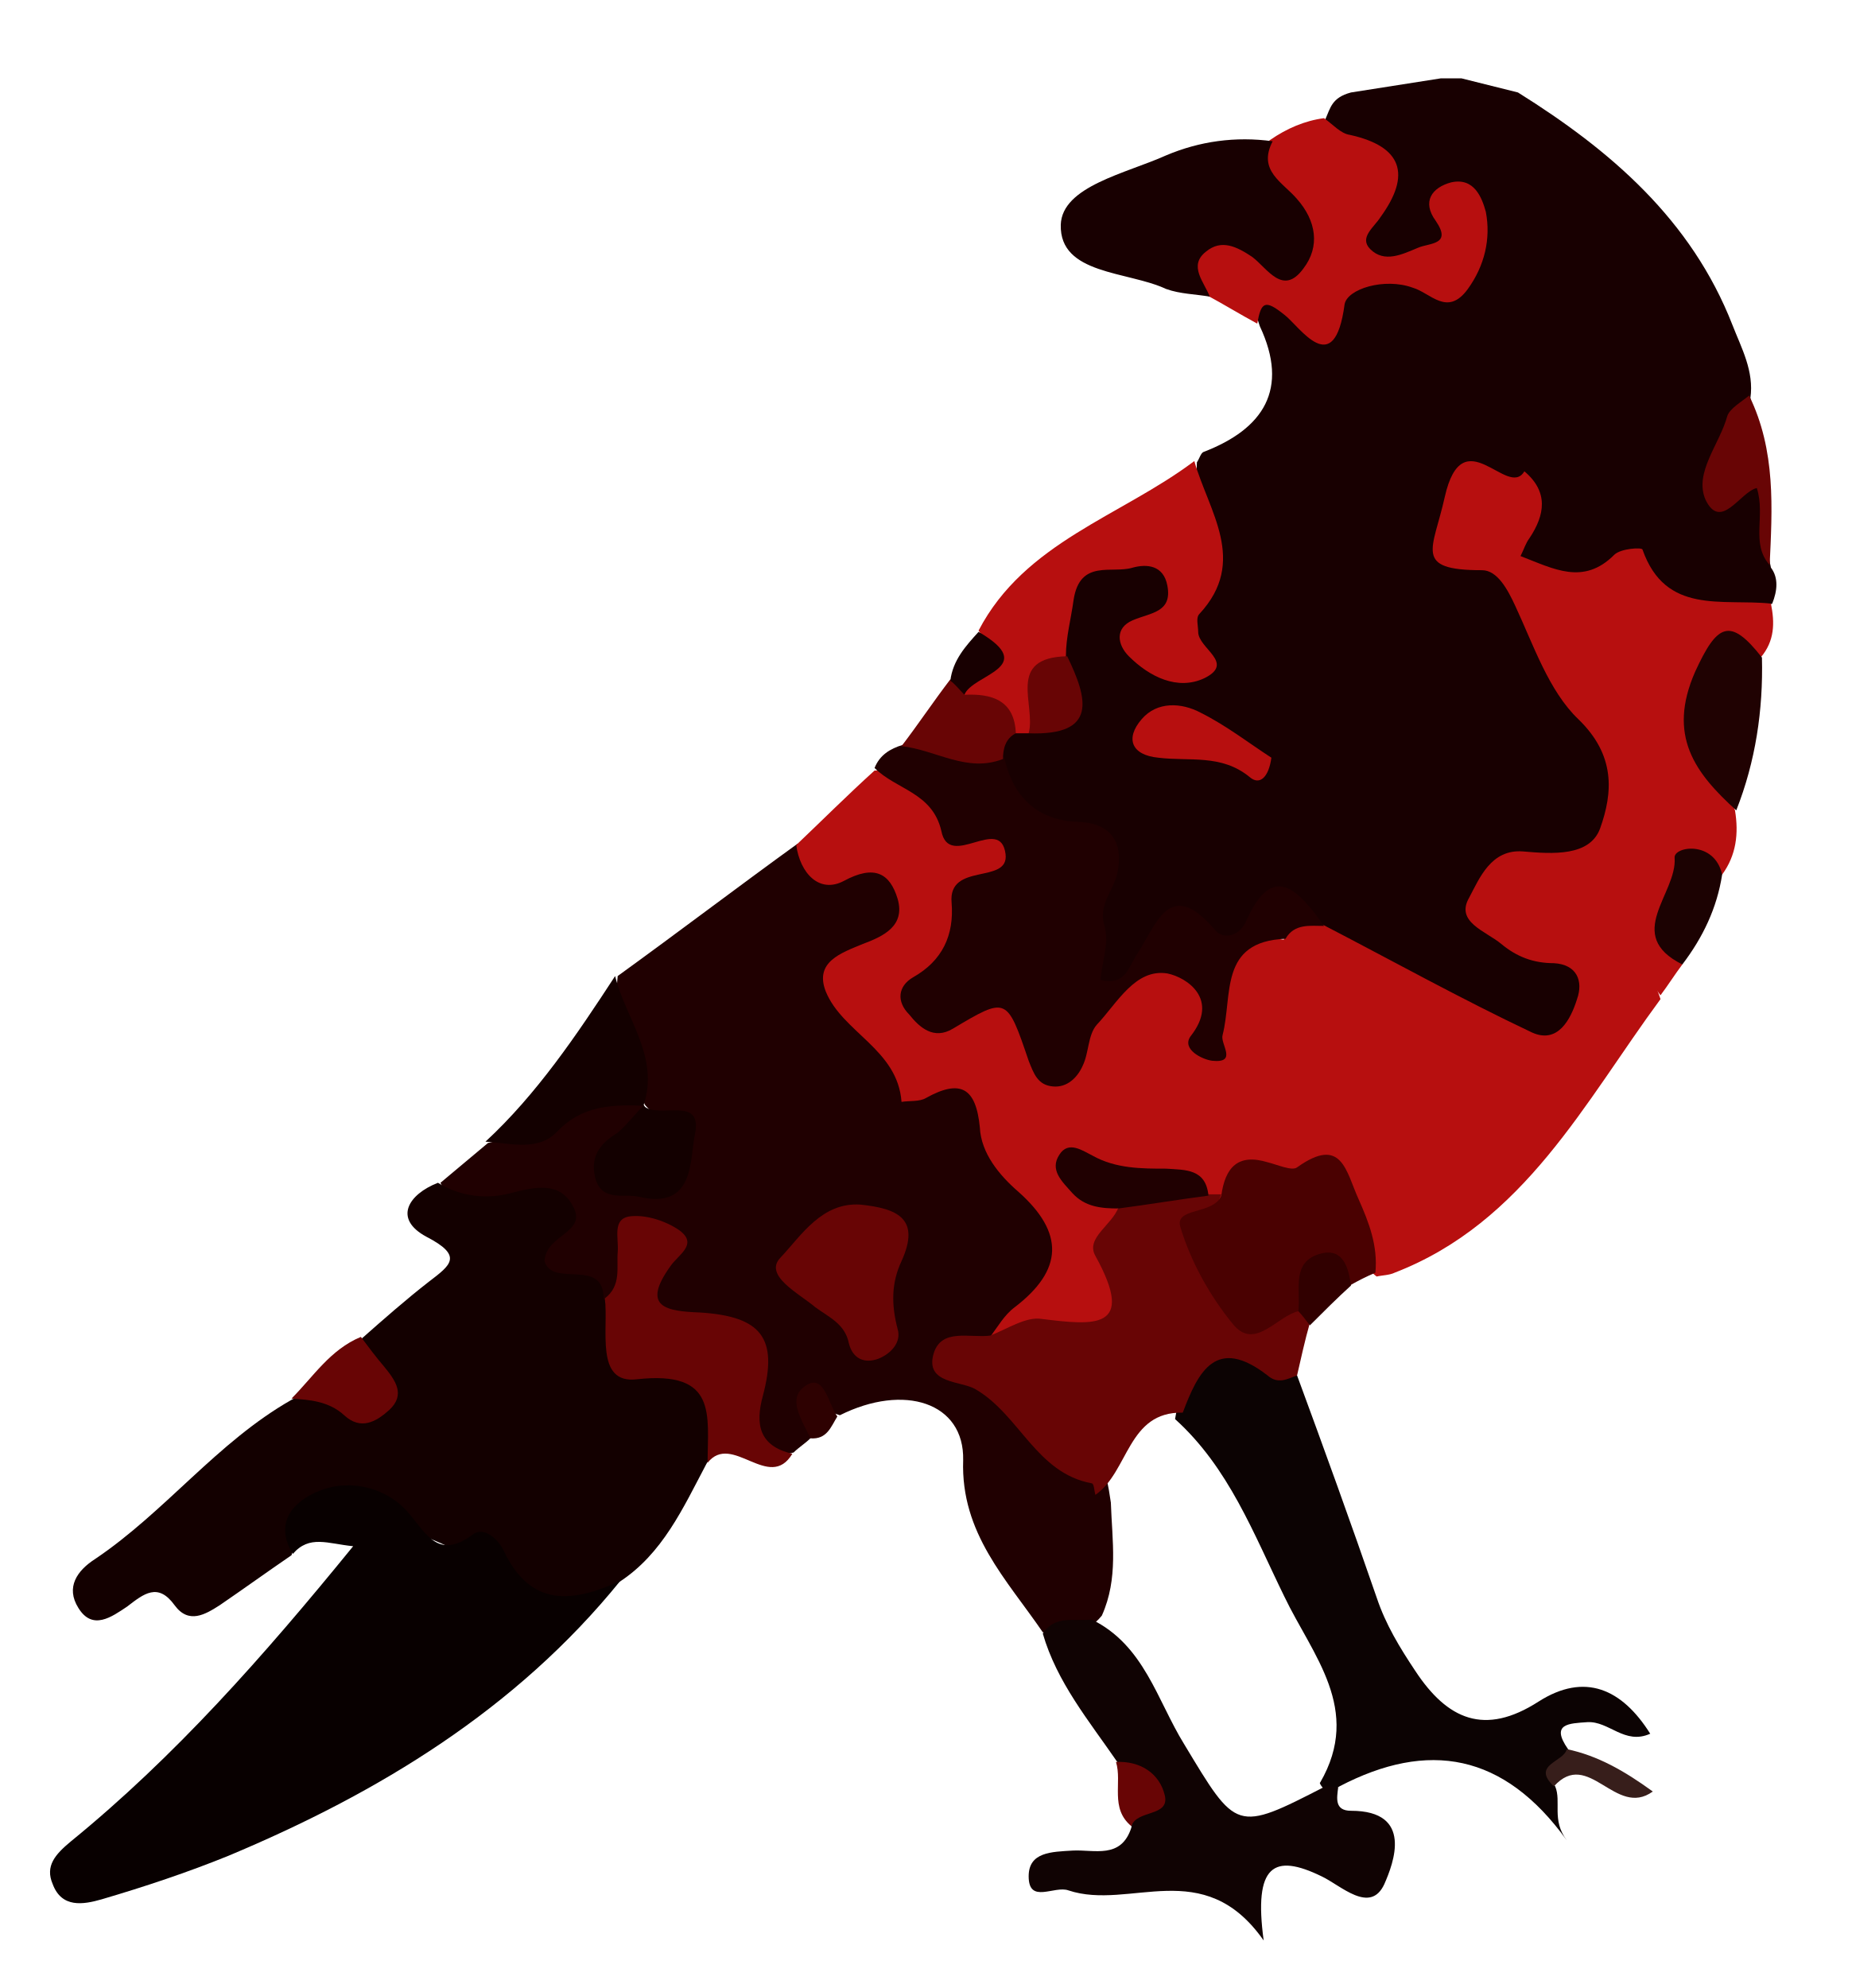
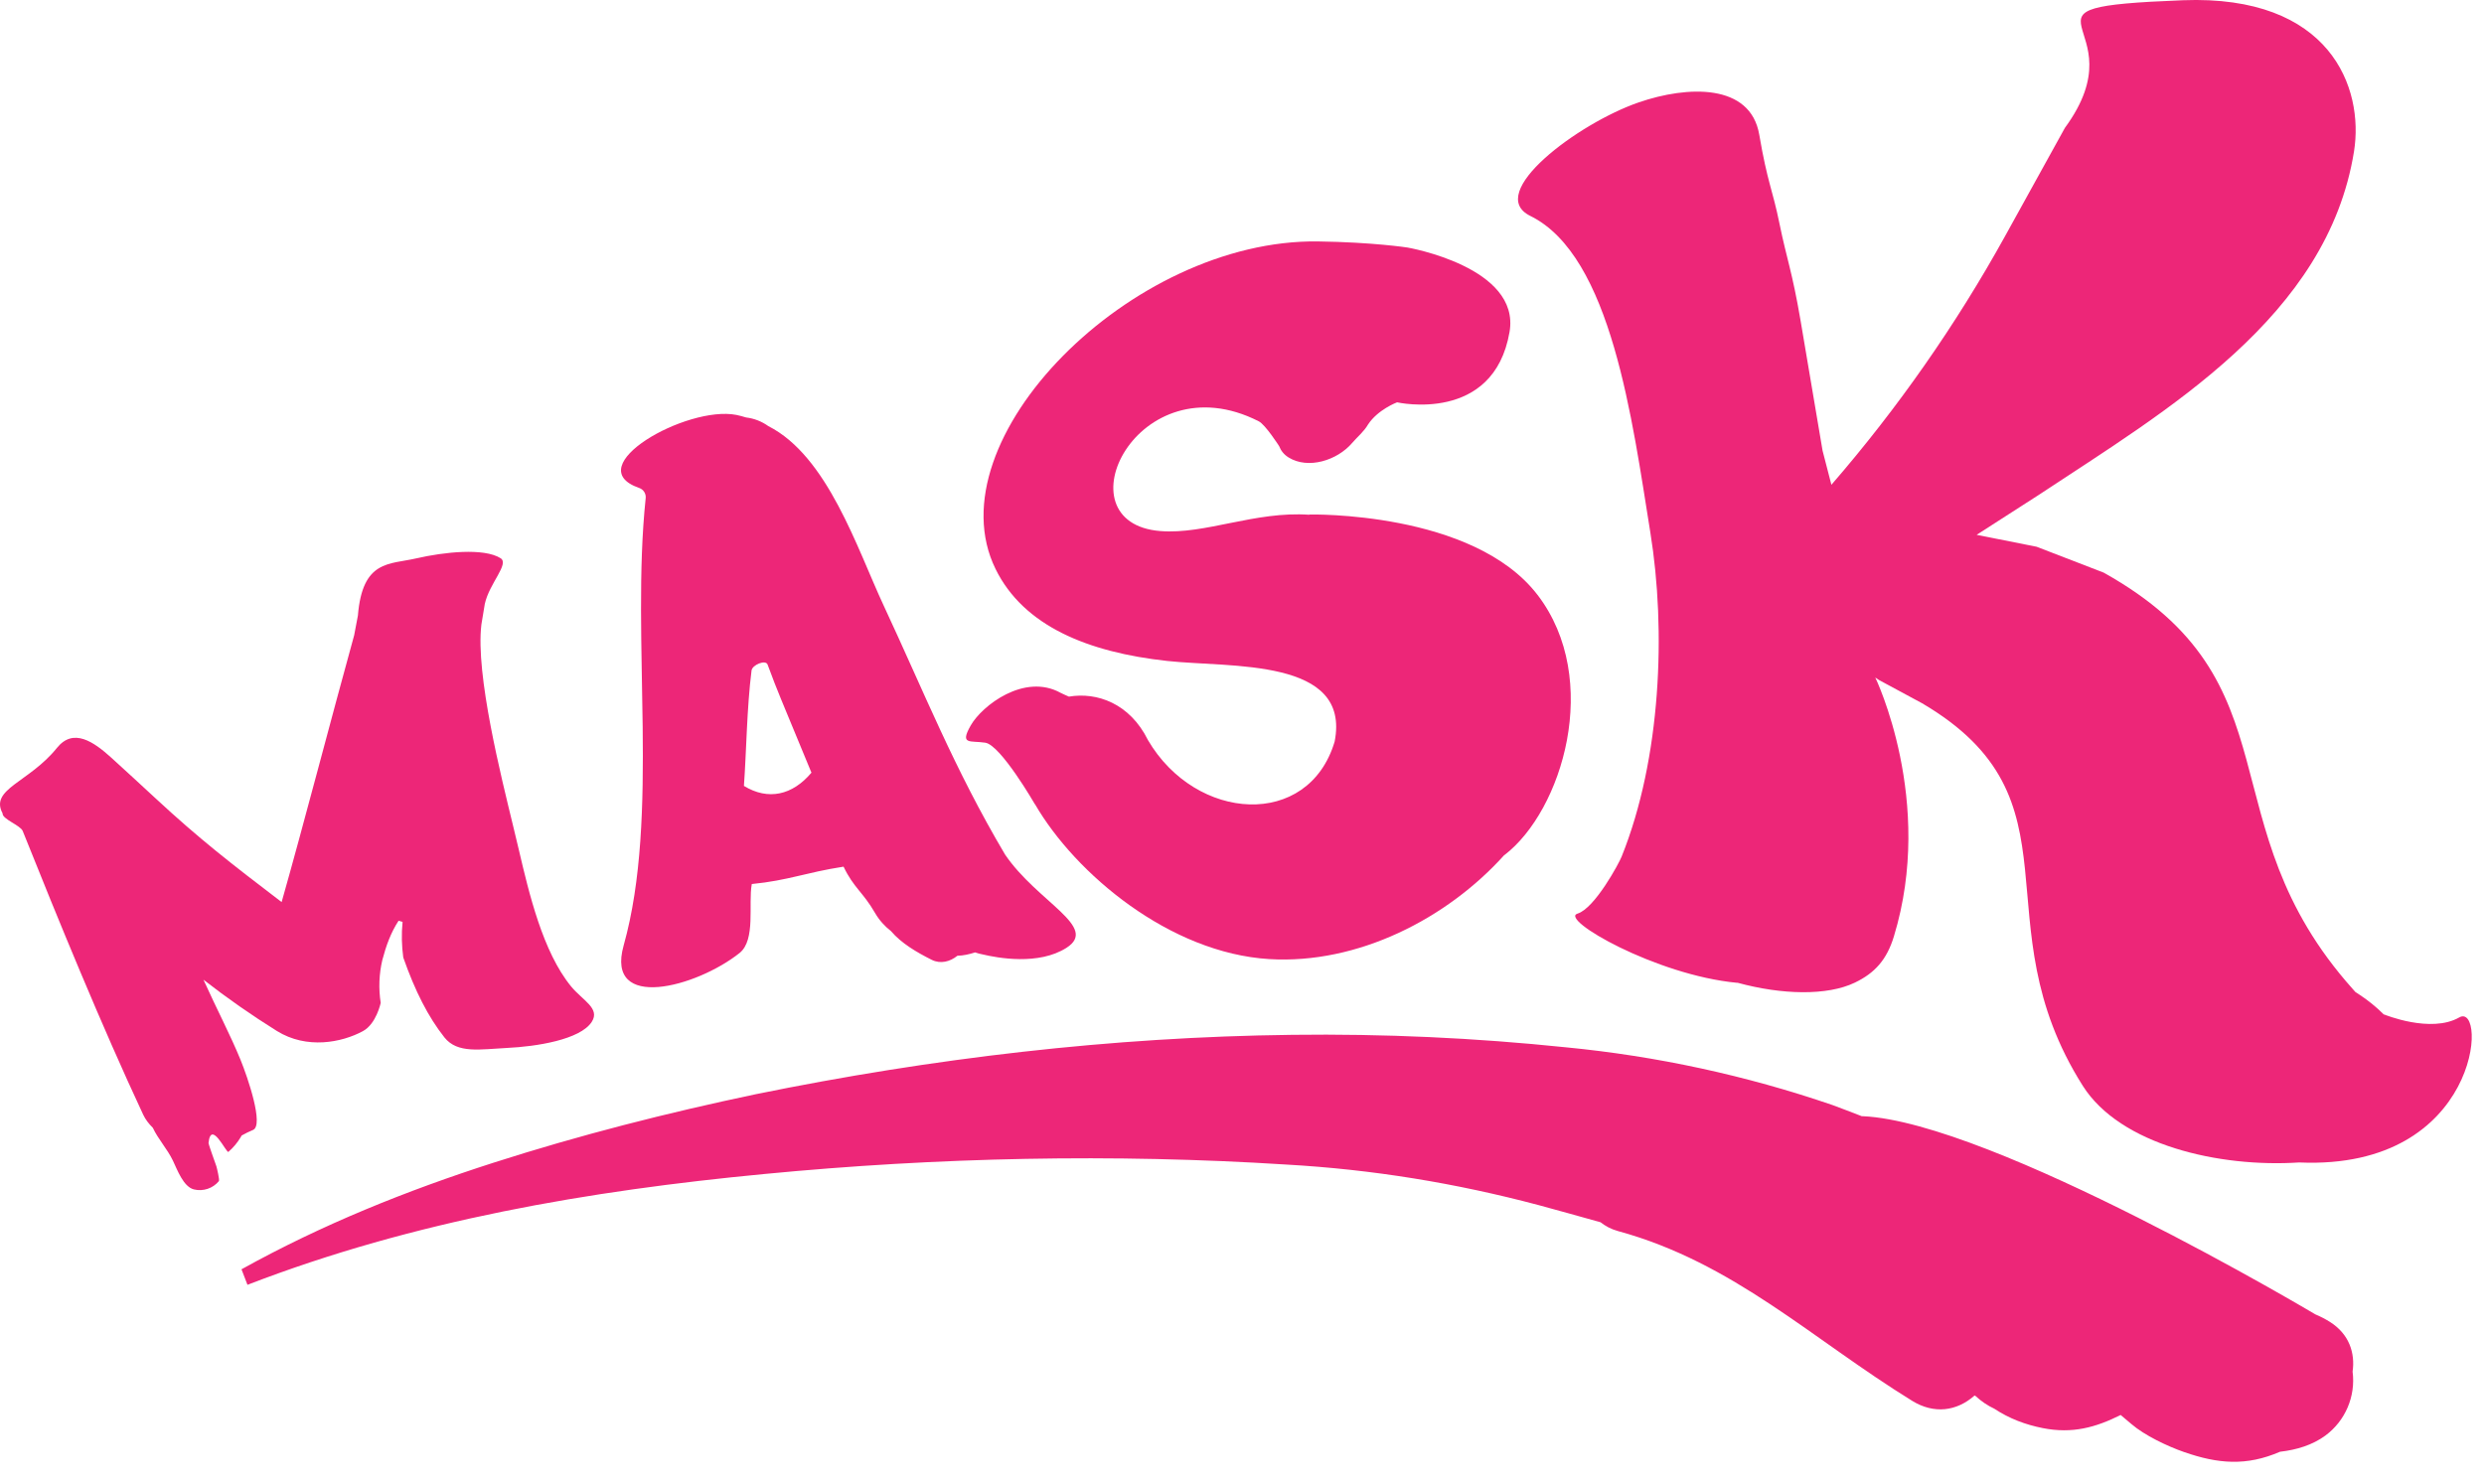
- <svg xmlns="http://www.w3.org/2000/svg" baseProfile="tiny" viewBox="0 0 144.2 154.8">
-   <path fill="#180001" d="M138 47c-3.4 1.4-6.6 2.3-9.2-1.3-1.1-1.6-2.5-1.2-4-.5-1.8.9-3.6.4-5.3-.2-2.5-1-1.6-2.9-1.2-4.6.3-1.5-.6-2.1-1.9-2.4-1.8-.4-2.3.9-2.8 2.2-.5 1.1-1.2 2.3.7 2.8 4.4 1 5.4 5.1 7.4 8.3 1.1 1.8 2 3.8 3.3 5.6 3.6 5 1.8 9.7-4.2 11-1.8.4-4 .4-4.1 2.8-.1 2 1.9 2.6 3.5 3 2.7.8 4.9 1.9 3.6 5.2-1.3 3.2-3.9 3.6-6.6 1.9-4.8-2.9-10.2-4.7-14.9-7.8-.4-.5-1.2-1.5-1.3-1.4-3.4 2.6-8.3.3-11.3 3.6-1.1 1.2-2 3-4 2.1-1.7-.8-.9-2.6-.9-4 0-1.2-.1-2.3.3-3.5.9-2.6.1-4-2.6-4.8-2.9-.8-4.9-2.7-5.2-6 .1-1 .5-1.9 1.3-2.5.4-.2.9-.4 1.3-.5 3.6-.4 3-2.8 2.4-5.2 0-6 1.1-7.5 5.3-7.6 4.2-.1 5.3 1.7 3.2 5.5-.4.7-1.3 1.1-.6 2 .3.4.8.7 1.3.6 1.1-.2.7-1.3 1-1.9 2-4.4.5-8.9.7-13.4.2-.3.3-.7.5-.8 4.7-1.8 6.7-4.9 4.4-9.8-.8-2.2 0-3.2 2-1.8 2 1.3 3 1 4.4-.7 1.3-1.6 3.5-1.9 5.5-1.4 4.3 1.1 4.7-1.3 4-4.8-.4 3.3-2.6 4.2-5.3 4.3-1.9.1-3.8-.9-2.7-2.9 1.9-3.7.8-5.8-2.5-7.5-.4-.2-.5-.8-.3-1.3.4-.9.5-1.7 2-2.1l7-1.1h1.6l4.4 1.1c7.2 4.5 13.5 9.9 16.7 18.1.7 1.8 1.7 3.6 1.4 5.7.5 1.9-1.4 2.9-1.5 4.6-.1 1.2-.7 2.3 1.5 1.7 1.5-.4 1.3 1 1.4 1.9.1 1.7-.2 3.3.2 5 .6.8.5 1.8.1 2.8z" />
-   <path fill="#200001" d="M63.1 112c-.4.4-.9.7-1.3 1.1-3.4.9-3.8-1.6-3.4-3.7.7-4-.5-5.9-4.7-6.2-4.4-.3-3.2-3.7-2.3-6.8-3.1 1-1.3 4.8-4.2 5-2.6-1.3-7.2-.9-4.7-6.3.5-1.1-1.3-1-2.2-1-2.2 0-4.7.8-6-2 1.2-1 2.5-2.1 3.7-3.1 4-.8 6.8-5 11.4-3.6 1.7 1.1.8 2.1 0 3.2-.6.8-2 1.7-.5 2.8.7.5 1.6.4 2.3 0 1.2-.8 1.8-2 1.1-3.4-.4-.9-1.5-1.2-2.1-2-1.1-3.2-2.5-6.4-2.1-10 4.7-3.4 9.3-6.9 14-10.3 1.5.7 3 1.4 4.7 1.2 1.9-.3 3.2.7 3.9 2.4.7 1.8.1 3.4-1.5 4.3-3.5 2-4 3.6-.6 6.5 2 1.8 3.1 4.3 6.5 3.9 1.3-.2 1.9 1.6 2.3 2.9.6 1.9 1.7 3.6 2.9 5.2 3.8 4.9 3.6 6.5-.9 10.9-.6.6-1.2 1.1-1.9 1.5-.9.7-3.9 1-.8 2.6 3.3 1.7 4.7 5.6 8.4 6.8 1.1.3 1.2 1.9 1.4 3.1.1 3 .6 5.9-.7 8.8-1.2 1.5-2.9 1.6-4.6 1.3-2.8-4.1-6.4-7.7-6.2-13.4.1-4.5-4.6-6-9.6-3.5-2.1-.8-2 .8-2.3 1.8z" />
-   <path fill="#B70F0F" d="M77.1 104.1c.6-.8 1.1-1.7 1.9-2.3 3.8-2.9 3.9-5.8.3-9-1.5-1.3-2.9-3-3-5-.3-3.1-1.5-3.8-4.2-2.3-.5.3-1.3.2-1.9.3-.3-4.1-4.6-5.4-5.9-8.6-.9-2.3 1.2-3 2.9-3.7 1.6-.6 3.3-1.4 2.7-3.5-.6-2-1.8-2.7-4.2-1.4-1.9 1-3.4-.6-3.7-2.8 2-1.9 4-3.9 6.1-5.8 4.6-.2 6.4 5 10.6 5.6.9.1.7 1.9-.2 2.5-3.8 2.3-3.5 6.8-6.8 10.4 2.9-.3 4.3-2.7 6.7-1.3 2.1 1.2 2.4 3.5 3.8 5.5 2.1-1.8 2.9-4.7 5.6-5.9 1.2-.5 1.6-2.7 3.5-1.7 2 1 3.5 2.4 3.2 4.3-.5-3.5 0-7.1 5.7-6.2-.1 4.5 2.1 6.4 6.6 6.2 1.8-.1 3.5 1 4.4 2.8 1 2-1.2 2.1-2.1 3.5 3.9-.8 7.2-2.4 10.8-3 2.4-.4 3.9-2.5 5-5 .8-2 3-4.3 4.4.1-5.9 8-10.6 17.4-20.7 21.3-.4.2-1 .2-1.4.3-.7-.5-1-1.3-1.3-2.1-2.3-6.1-4.5-6.8-10.6-3.7-.4.2-.9.2-1.4.1-2.8-1.7-6.1-.8-9.2-2 .6 1.6 2 1.7 2.6 2.7.2.8-.1 1.6-.1 2.4-.4 7.9-1 8.4-10.1 7.3z" />
-   <path fill="#130000" d="M34.1 92.1c1.8 1.1 3.8 1.3 5.7.8 1.9-.5 3.8-.9 4.8 1 1.2 2.1-2.1 2.2-2.2 4.3.6 2.1 4.6-.3 4.6 2.9 1.4 2.5 2.5 4.9 6.1 5.7 3.6.8 3.8 4.1 1.9 7.2-1.8 3.4-3.4 7-6.8 9.2-3.4 2.6-5.8 3-9.6-.5-2.6-2.3-7-3.5-10.6-5.1-2.6-1.2-4.6.6-5.3 3.5-1.9 1.3-3.7 2.6-5.6 3.9-1.1.7-2.4 1.5-3.5 0-1.3-1.8-2.4-.9-3.7.1-1.2.8-2.7 1.9-3.8.1-1-1.6-.1-2.9 1.3-3.8 5.5-3.7 9.5-9.1 15.3-12.4 1.9-1.1 3.9 0 5.8-.1 1.4-1.8-1.3-3.1-.3-4.7 1.7-1.5 3.4-3 5.2-4.4 1.7-1.3 2.7-2-.2-3.5-2.6-1.4-1.4-3.3.9-4.2z" />
-   <path fill="#B70F0F" d="M129.3 77.5c-1.3-1.9-3.1-2.1-3.5.2-.9 4.6-3.7 6-7.9 6.4-2.2.2-4.3 1.1-6.3 2-1.6.8-3 1.3-4.6.1-.5-.4-.7-1.1-.5-1.8.8-2.1 2.9-.6 4.3-1.5-1.1-2.1-3-2.6-5-2.9-7-.9-7-.8-5.8-7 .4-2.2 1.7-1.7 3-1 5.4 2.8 10.8 5.8 16.3 8.4 2 .9 3-1 3.5-2.6.5-1.4 0-2.7-1.8-2.8-1.6 0-2.9-.5-4.1-1.5-1.2-1-3.6-1.7-2.5-3.6.8-1.5 1.7-3.8 4.2-3.6 2.3.2 5.2.4 6-1.8 1-2.8 1.2-5.7-1.7-8.5-2.3-2.2-3.5-5.8-4.9-8.8-.6-1.3-1.4-2.8-2.6-2.8-5.4 0-3.8-1.6-2.9-5.7 1.4-6.2 4.9.2 6.2-2 1.9 1.6 1.6 3.4.4 5.2-.3.4-.4.8-.7 1.4 2.6 1 4.9 2.3 7.3-.1.5-.5 2.2-.6 2.2-.4 1.8 5.1 6.2 3.8 10 4.2.3 1.5.3 2.9-.8 4.2-3.9.3-6.1 3.9-4.1 7.5.8 1.4 1.6 2.8 2.1 4.4.3 1.8.1 3.5-1 5-5.7.2-3.1 4.2-3.1 7-.6.8-1.1 1.6-1.7 2.4z" />
-   <path fill="#080000" d="M22.8 121c-1.7-2.8.6-4.4 2.3-5 2.2-.8 5-.2 6.7 1.8 1.4 1.6 2.3 3.7 5 1.7.9-.7 2 .4 2.4 1.2 2.1 4.5 5.4 4.1 9.1 2.4-8.1 10-18.8 16.5-30.5 21.4-3.2 1.3-6.5 2.4-9.9 3.4-1.4.4-3.1.7-3.8-1.2-.6-1.4.2-2.3 1.4-3.3 8.1-6.6 15-14.4 22-23-2-.2-3.4-.9-4.7.6z" />
-   <path fill="#200001" d="M103.1 72.1c-1.1 0-2.3-.2-3 1-5.2.2-4.1 4.4-4.9 7.5-.2.7 1.2 2.2-.8 2-.8-.1-2.4-.9-1.7-1.9 2.3-2.9-.3-4.6-1.8-4.9-2.5-.4-3.9 2.3-5.5 4-.7.8-.6 2.2-1.1 3.2-.4.9-1.2 1.7-2.3 1.6-1.2-.1-1.5-1-1.9-2-1.7-5-1.7-5-5.9-2.5-1.5.9-2.6-.1-3.4-1.1-1-1-.9-2.2.3-2.9 2.3-1.3 3.2-3.3 3-5.8-.3-3.2 4.5-1.4 4.2-3.8-.4-3.1-4.4 1.3-5-1.8-.7-3-3.5-3.2-5.2-4.9.4-1 1.2-1.5 2.2-1.8 2.8-1.4 5.3.1 7.9 1 .7 3.1 2.6 4.9 5.8 5 2.6.1 3.5 1.7 3 4-.3 1.4-1.5 2.4-1 4.1.4 1.3-.2 2.8-.3 4.2 2 .5 2.2-1.1 2.9-2.1 1.5-2.3 2.5-5.9 6-1.8.6.8 1.9.5 2.4-.6 2.1-4.8 4.1-2.5 6.1.3z" />
-   <path fill="#0C0303" d="M101 107.1c2.1 5.7 4.2 11.5 6.2 17.3.7 2.1 1.8 3.9 3 5.7 2.5 3.8 5.4 5.1 9.6 2.4 3.6-2.3 6.5-1 8.7 2.5-2 .9-3.2-1-4.9-.9-1.4.1-2.9.1-1.5 2.1.8 1.4-2.1 1.4-1 2.9.5 1.2-.3 2.6.9 4.2-4.9-6.8-10.8-7.8-17.7-4.2-.4.3-.8.4-1.3.1-.1-.1-.3-.4-.2-.4 3.3-5.7-.6-9.9-2.8-14.5-2.4-4.9-4.3-10-8.5-13.8 1-6.1 3.8-7.1 9.5-3.4z" />
-   <path fill="#680505" d="M101 107.1c-.8.3-1.5.7-2.3 0-4-3.1-5.4-.3-6.6 2.9-4.3-.1-4.2 4.6-6.8 6.4-.1-.3-.1-.9-.3-.9-4.3-.8-5.6-5.3-9-7.3-1.1-.7-4-.4-3.3-2.8.6-2 2.8-1.2 4.4-1.4 1.3-.5 2.8-1.5 4-1.3 4.1.5 7.4.9 4.2-4.9-.8-1.4 1.3-2.4 1.8-3.8 2.1-2 4.4-2.7 7-1h1c-2.3 5.4-.1 8.9 5.5 8.6.8.1 1.2.7 1.4 1.4-.4 1.4-.7 2.8-1 4.1z" />
-   <path fill="#100303" d="M103.2 139.1c.3 0 .7 0 1 .1-.1.8-.3 1.8 1 1.8 4.9 0 3.3 4.1 2.6 5.7-1.1 2.4-3.4.1-4.9-.6-3.7-1.8-5.3-.9-4.5 5-4.7-6.7-10.4-2.3-15.2-3.9-1.1-.4-3.1 1.1-3.1-1.1 0-1.9 1.8-1.9 3.4-2 1.7-.1 3.8.7 4.6-1.8.1-1.8 1.4-3.8-1.1-5.1-2.2-3.2-4.7-6.2-5.8-10 1-1.5 2.5-.9 3.8-1.1 4.1 2 5.1 6.3 7.2 9.7 4.1 6.8 4 6.9 11 3.3z" />
-   <path fill="#B70F0F" d="M103.1 9.2c.7.5 1.3 1.2 2 1.3 4.1.9 4.8 3.1 2.4 6.4-.5.8-1.7 1.6-.8 2.5 1.1 1.1 2.5.4 3.7-.1.9-.4 2.7-.2 1.4-2.1-1.1-1.5-.3-2.6 1.2-3 1.8-.4 2.4 1.2 2.7 2.3.4 2.1-.1 4.2-1.4 6-1.6 2.2-2.9.3-4.3-.1-2.2-.8-5.1.1-5.3 1.3-.8 6-3.5 1.7-4.7.8-1.5-1.2-1.8-1-2.1.7-1.3-.7-2.6-1.5-3.9-2.2-1.4-.9-2.3-2.1-1.3-3.7 1-1.5 2.5-1.2 4-.9 1.1.3 2.4 1.9 3.4.2.8-1.3-.5-2.5-1.2-3.5-1-1.4-1.9-2.8 0-4.2 1.3-.9 2.7-1.5 4.2-1.7zm-23 47.9h-1c-1.3-1.1-2.9-1.7-4.2-2.9-.7-2 2.9-2.9 1.3-5.1 3.6-6.9 11.1-8.9 16.8-13.2 1.1 3.9 4.2 7.8.4 11.9-.3.3-.1.9-.1 1.4 0 1.3 2.9 2.4.5 3.6-2.1 1-4.3-.1-5.9-1.7-.9-.9-1.1-2.2.3-2.8 1.4-.6 3.1-.6 2.7-2.7-.3-1.6-1.6-1.7-2.7-1.4-1.6.5-4.1-.7-4.6 2.5-.2 1.5-.6 2.9-.6 4.4-1.4 1.7-1.4 4.2-2.9 6z" />
-   <path fill="#180001" d="M99.1 11c-1.2 2.3.8 3.2 1.9 4.5 1.5 1.7 1.8 3.7.5 5.4-1.6 2.2-2.8 0-4-.9-1.2-.8-2.4-1.4-3.6-.4-1.4 1.1-.1 2.4.3 3.5-1.1-.2-2.3-.2-3.4-.6-3-1.4-8.3-1.1-8.2-5 .1-3 5.1-4 8.2-5.4 2.6-1.1 5.4-1.5 8.3-1.1z" />
-   <path fill="#4A0101" d="M101.1 102.1c-1.7.4-3.4 3.1-5.1 1-1.8-2.2-3.3-4.9-4.1-7.6-.4-1.5 2.6-.9 3.2-2.4.3-2.2 1.3-3.3 3.6-2.6.8.2 1.9.7 2.3.4 3.5-2.5 3.8.3 4.8 2.5.8 1.8 1.5 3.6 1.3 5.7-.7.3-1.3.6-2 1-2.7-2.2-2.7 1.3-4 2z" />
-   <path fill="#680505" d="M55.1 113.9c0-3.7.8-7.2-5.5-6.5-3.3.4-2.2-3.9-2.5-6.3 1.3-1 .9-2.4 1-3.6.1-1.1-.5-2.7 1.1-2.8 1.2-.1 2.7.4 3.7 1.1 1.5 1.1-.1 1.9-.7 2.8-2.3 3.2-.3 3.5 2.3 3.6 4.8.3 6.1 2 4.9 6.5-.6 2.2-.3 3.9 2.3 4.5-1.8 3-4.7-1.7-6.6.7z" />
-   <path fill="#130000" d="M47.9 76c.8 3.3 3.5 6.3 2.2 10.1-2.5-.1-4.8 0-6.7 2-1.5 1.6-3.7.9-5.6.8 4-3.7 7.1-8.3 10.1-12.9z" />
-   <path fill="#200202" d="M135.2 63.1c-3.2-2.9-5.4-5.8-3.2-10.8 1.7-3.7 2.7-4.3 5.2-1.1.1 4.1-.5 8.1-2 11.9z" />
-   <path fill="#680505" d="M137.8 44c-1.5-1.7-.3-3.8-1-6-1.3.3-2.8 3.4-4 .9-.9-2.1 1.1-4.3 1.7-6.5.2-.6 1.1-1.1 1.7-1.6 2.1 4.3 1.8 8.8 1.6 13.2zM75.1 54.1c2.1-.1 3.9.4 4 3-.8.4-1 1.2-1 2-2.8 1.1-5.2-.7-7.9-1 1.3-1.7 2.5-3.5 3.8-5.2.7.2.8.7 1.1 1.2z" />
-   <path fill="#1C0202" d="M131 75.1c-4.6-2.3-.4-5.5-.6-8.3-.1-.9 3.1-1.4 3.7 1.3-.4 2.6-1.5 4.9-3.1 7z" />
-   <path fill="#680505" d="M28.1 104.1c.6.8 1.2 1.6 1.8 2.3.9 1.1 1.7 2.2.4 3.4-1 .9-2.2 1.6-3.5.4-1.2-1.1-2.7-1.2-4.1-1.3 1.7-1.7 3-3.8 5.4-4.8z" />
-   <path fill="#310000" d="M101.1 102.1c.2-1.7-.6-3.9 1.8-4.5 1.7-.4 2.1 1.1 2.3 2.5-1.1 1-2.1 2-3.2 3.1-.4-.5-.6-.8-.9-1.1z" />
-   <path fill="#680505" d="M86.9 137.2c1.9-.1 3.4.9 3.8 2.6.4 1.7-2.2 1.1-2.6 2.4-1.7-1.4-.7-3.4-1.2-5z" />
-   <path fill="#180001" d="M75.1 54.1c-.4-.4-.7-.8-1.1-1.1.2-1.6 1.2-2.7 2.2-3.8 4.8 2.8-.5 3.3-1.1 4.9z" />
-   <path fill="#371E1B" d="M121 139.1c-1.8-1.7.8-1.9 1-2.9 2.4.5 4.5 1.7 6.7 3.3-2.9 2.1-5-3.4-7.7-.4z" />
-   <path fill="#2E0101" d="M63.1 112c-.6-1.4-2-3.2-.2-4.2 1.3-.7 1.6 1.5 2.3 2.5-.5.8-.8 1.8-2.1 1.7z" />
-   <path fill="#B70F0F" d="M99 59c-.2 1.5-.9 2.2-1.7 1.5-2.2-1.8-4.7-1.2-7.1-1.5-2.1-.2-2.6-1.5-1.3-3 1.2-1.4 3.1-1.3 4.6-.5 2 1 3.8 2.4 5.5 3.5z" />
-   <path fill="#680505" d="M80.1 57.1c.6-2.2-1.8-5.9 3-6 1.6 3.3 2.4 6.2-3 6zM67 93.8c2.9.3 4.7 1.1 3.2 4.4-.8 1.7-.8 3.4-.3 5.3.3 1-.5 1.9-1.5 2.3-1.1.4-2 0-2.3-1.2-.3-1.5-1.5-2-2.6-2.8-1.3-1.1-4.1-2.5-2.7-3.9 1.6-1.7 3.2-4.3 6.2-4.1z" />
-   <path fill="#130000" d="M50.1 86.1c1.2 1.1 4.7-.9 4 2.3-.4 1.9 0 5.8-4.3 4.8-1.2-.3-2.8.4-3.4-1.3-.5-1.7.2-2.8 1.7-3.7.7-.6 1.3-1.4 2-2.1z" />
-   <path fill="#200001" d="M94.1 93.1c-2.3.3-4.7.7-7 1-1.3 0-2.6-.1-3.6-1.2-.8-.9-1.8-1.8-1-3 .7-1.1 1.8-.3 2.6.1 1.8 1 3.8 1 5.7 1 1.5.1 3.1 0 3.3 2.1z" />
+ <svg xmlns="http://www.w3.org/2000/svg" width="72" height="43" viewBox="0 0 72 43">
+   <g fill="#ED2678" fill-rule="evenodd">
+     <path d="M10.266 18.417c-.631 2.28-1.485 5.566-2.103 7.738-1.472-1.123-2.385-1.831-3.652-3.006-.43-.397-.855-.791-1.281-1.177-.513-.464-1.103-.88-1.58-.287-.807 1.004-1.954 1.188-1.575 1.898-.016.165.517.346.583.51 1.034 2.584 2.287 5.647 3.492 8.225.067.143.165.268.279.38.16.34.42.613.584.956.123.255.3.755.607.832a.719.719 0 0 0 .725-.241c.025-.032-.06-.391-.073-.43-.061-.166-.23-.65-.228-.671.07-.704.522.306.577.253a1.77 1.77 0 0 0 .359-.43c.008-.014.015-.03.024-.044.11-.06.219-.117.329-.161.323-.13-.151-1.52-.364-2.041-.293-.716-.68-1.448-1.072-2.316a24.855 24.855 0 0 0 2.128 1.487c.866.538 1.882.336 2.494.005.39-.211.516-.82.516-.82a3.237 3.237 0 0 1 .048-1.246c.106-.4.24-.783.47-1.135l.116.033c-.036.35-.025.697.02 1.032.342.977.727 1.73 1.193 2.318.38.478 1.042.343 1.816.305.85-.04 2.119-.24 2.453-.754.256-.395-.264-.622-.598-1.03-.82-1-1.22-2.706-1.512-3.951l-.171-.714c-.336-1.391-1.092-4.381-.917-5.826l.099-.598c.13-.598.72-1.162.457-1.327-.484-.304-1.637-.18-2.445.006-.781.18-1.558.04-1.69 1.658l-.108.569zM44.567 17.25c-1.87-2.442-6.617-2.332-6.617-2.332l.003.007c-1.57-.111-3.017.575-4.315.473-2.978-.231-.666-4.968 2.845-3.184.19.09.594.722.594.722.05.128.136.243.274.328.565.349 1.407.089 1.844-.423.145-.17.342-.33.455-.528.284-.437.84-.646.84-.646l.01-.001s2.794.629 3.255-2.041c.325-1.884-2.958-2.448-2.958-2.448S39.795 7.022 38.202 7c-5.412-.073-11.181 5.755-9.346 9.496.816 1.664 2.69 2.417 4.97 2.667 1.837.202 5.34-.1 4.859 2.34-.758 2.539-4.021 2.329-5.411-.045-.527-1.067-1.48-1.397-2.291-1.26-.082-.033-.162-.073-.241-.11-1.05-.581-2.28.372-2.607.949-.323.57-.018.43.424.497.448.067 1.439 1.786 1.439 1.786v-.006c1.177 2.03 3.913 4.318 6.79 4.494 2.57.156 5.156-1.173 6.813-3.015l.012-.006c1.665-1.278 2.832-5.084.954-7.538M67.532 38.326a2.93 2.93 0 0 0-.422-.218s-9.36-5.575-13.117-5.745h-.029c-.284-.107-.565-.222-.851-.324a33.884 33.884 0 0 0-7.724-1.673 68.299 68.299 0 0 0-7.933-.362c-5.241.062-10.427.677-15.551 1.722-2.559.538-5.101 1.183-7.605 1.987-2.502.803-4.969 1.793-7.3 3.089l.173.45c4.844-1.87 9.917-2.728 14.972-3.212 5.055-.488 10.141-.593 15.134-.275 2.505.142 4.911.537 7.315 1.175.6.163 1.199.33 1.798.498.139.109.302.2.507.256 3.346.913 5.623 3.132 8.528 4.923.628.386 1.284.307 1.808-.156l.027.015c.166.153.348.277.547.37.433.287.904.462 1.399.56.862.172 1.543-.021 2.26-.38.083.068.184.153.311.262.383.33 1.04.643 1.531.814.987.343 1.806.41 2.778-.01.483-.055.94-.195 1.313-.468a1.987 1.987 0 0 0 .79-1.855c.077-.535-.094-1.086-.659-1.443" />
+     <path d="M54.476 19.723l1.236.667c4.764 2.8 1.637 6.315 4.658 11.091 1.085 1.716 3.952 2.377 6.278 2.223l.007.001c5.246.223 5.451-4.677 4.626-4.205-.824.471-2.174-.086-2.174-.086l-.01.001a4.486 4.486 0 0 0-.718-.583l-.105-.068-.08-.09c-4.297-4.812-1.507-8.882-7.219-12.072l-1.943-.75-1.738-.345 1.798-1.156c3.715-2.459 8.37-5.158 9.14-9.96.295-1.843-.684-4.55-4.963-4.384-5.528.215-1.159.62-3.417 3.701L58.116 6.85a42.26 42.26 0 0 1-5.032 7.206l-.256-.99-.64-3.785c-.243-1.419-.399-1.77-.607-2.789-.208-1.023-.347-1.177-.588-2.587-.255-1.493-2.076-1.426-3.498-.935-1.75.603-4.474 2.632-3.139 3.29 2.357 1.158 2.96 5.952 3.481 9.186.457 2.826.313 6.541-.833 9.39-.069.18-.777 1.502-1.28 1.654-.533.162 2.27 1.783 4.621 2.005h.023c1.28.35 2.593.38 3.392-.003.586-.28.931-.669 1.136-1.343 1.195-3.922-.54-7.505-.54-7.505l.12.08zM29.13 24.773c-1.477-2.496-2.344-4.703-3.522-7.228-.762-1.636-1.619-4.32-3.337-5.19a1.386 1.386 0 0 0-.645-.251c-.093-.027-.185-.055-.283-.074-1.436-.281-4.59 1.505-2.815 2.118a.281.281 0 0 1 .187.3c-.433 4.14.415 9.205-.639 12.968-.538 1.92 2.11 1.21 3.36.216.477-.381.248-1.427.355-2 1.064-.105 1.547-.331 2.66-.504.295.617.56.733.911 1.34.123.213.281.386.46.525.305.358.744.615 1.184.836.258.129.536.052.745-.118.171-.004.342-.042.513-.097l.022.007c.057.02.117.036.178.047.463.112 1.644.325 2.447-.186.954-.606-.84-1.321-1.782-2.71m-7.566-1.985c.071-.971.084-2.27.221-3.347.021-.164.41-.323.465-.171.276.759.536 1.344.705 1.765.098.242.468 1.127.566 1.369-.55.654-1.253.814-1.957.384" />
+   </g>
</svg>
